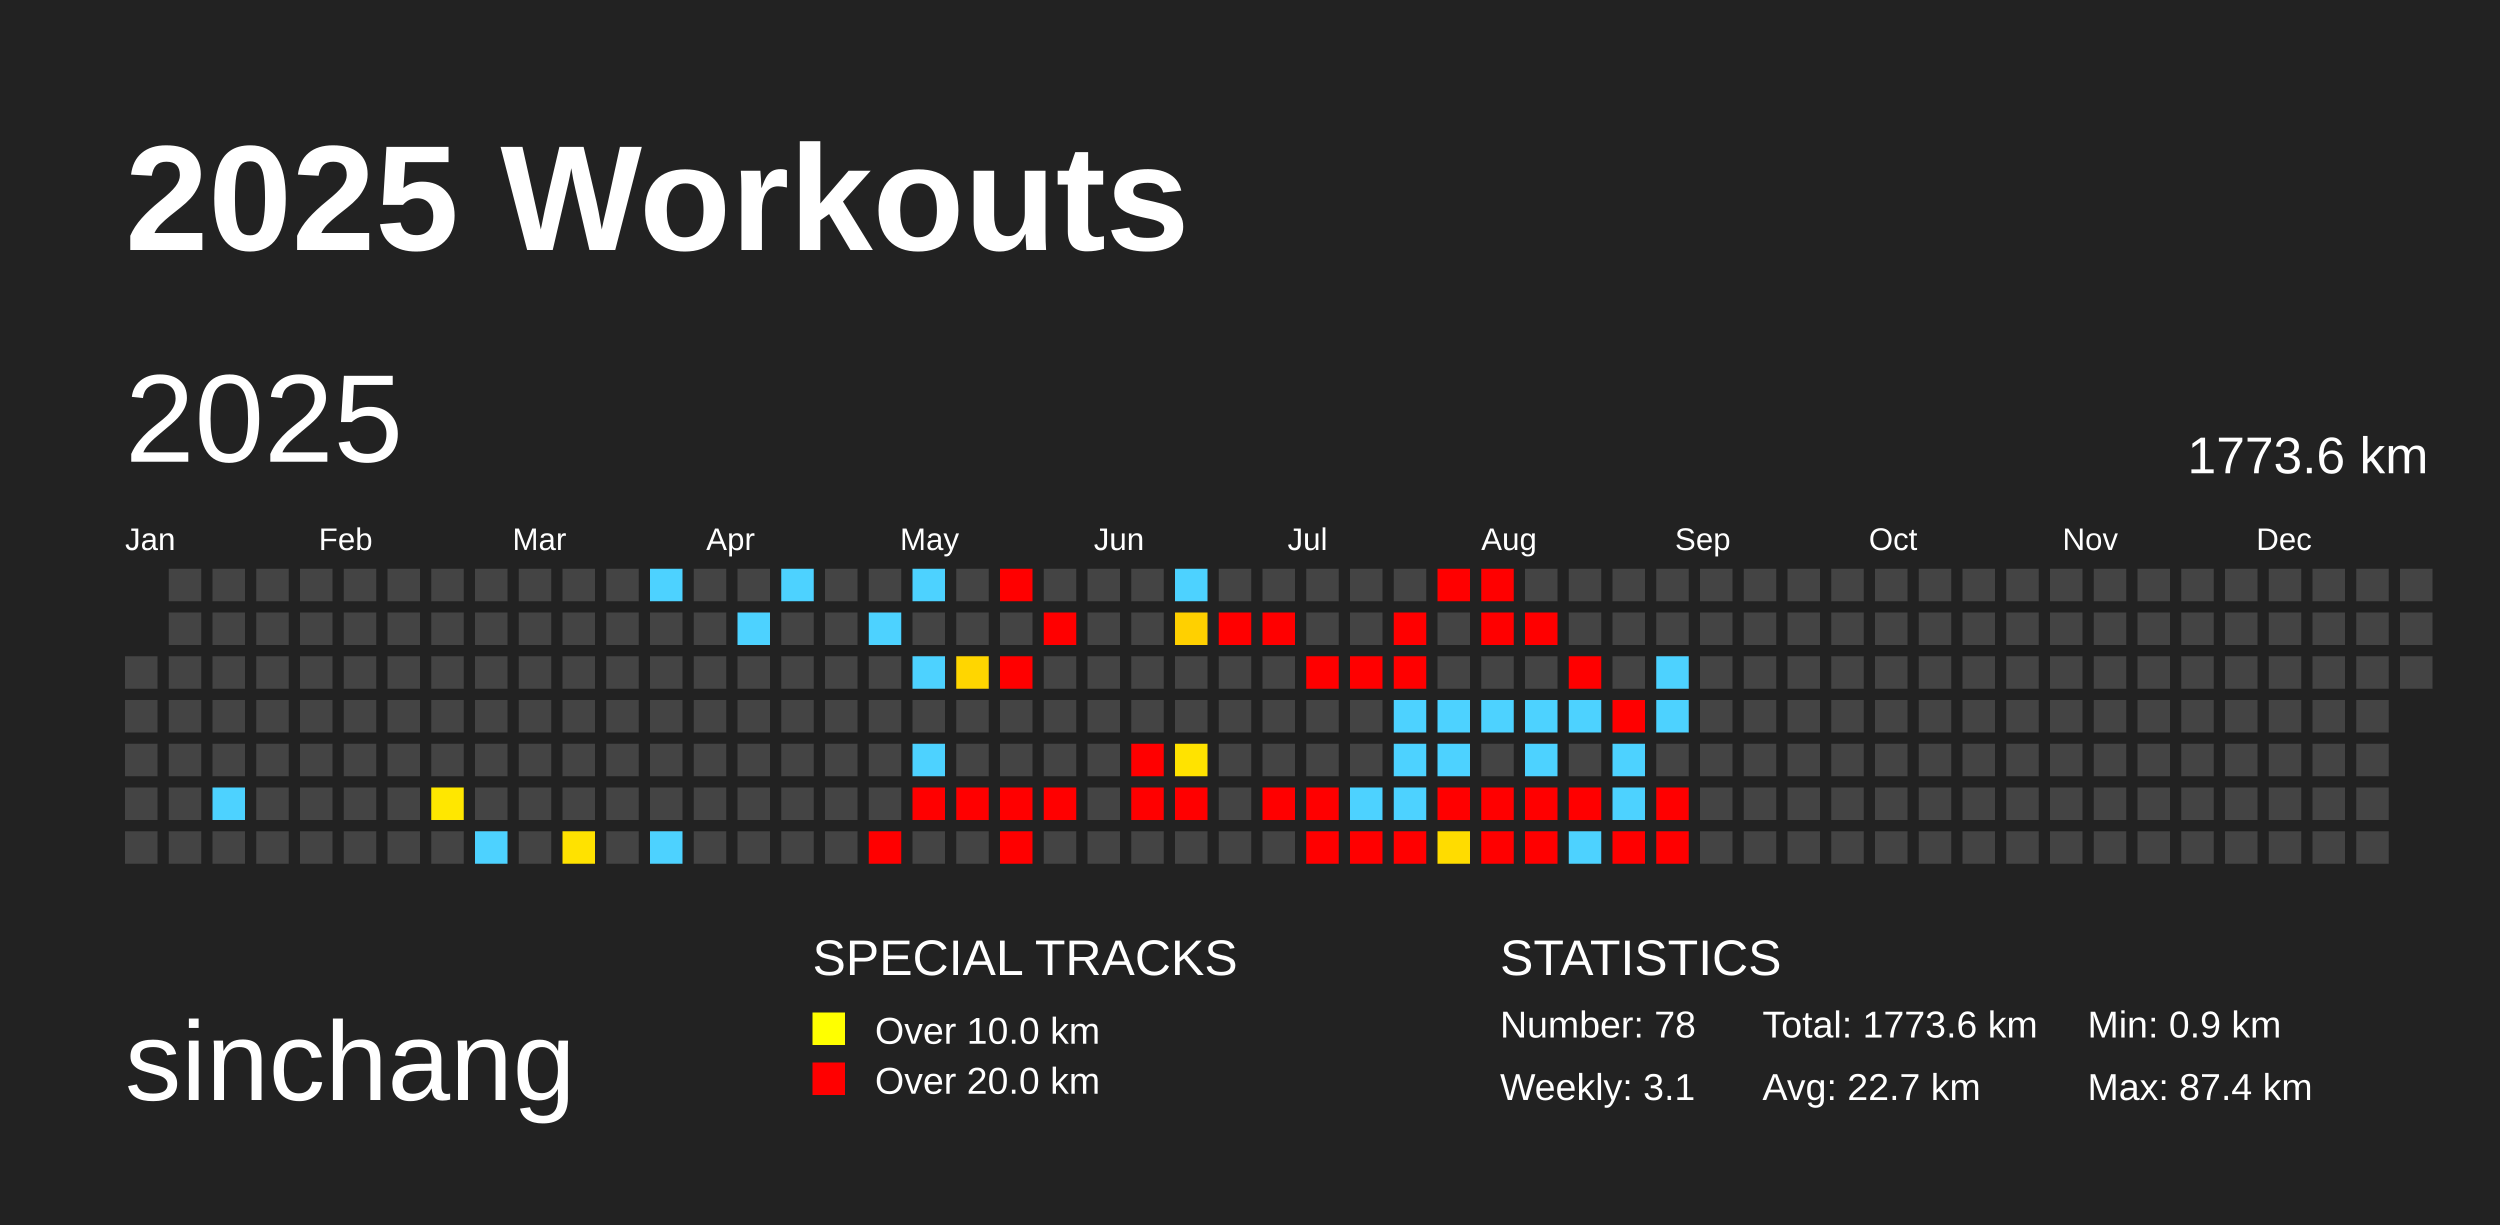
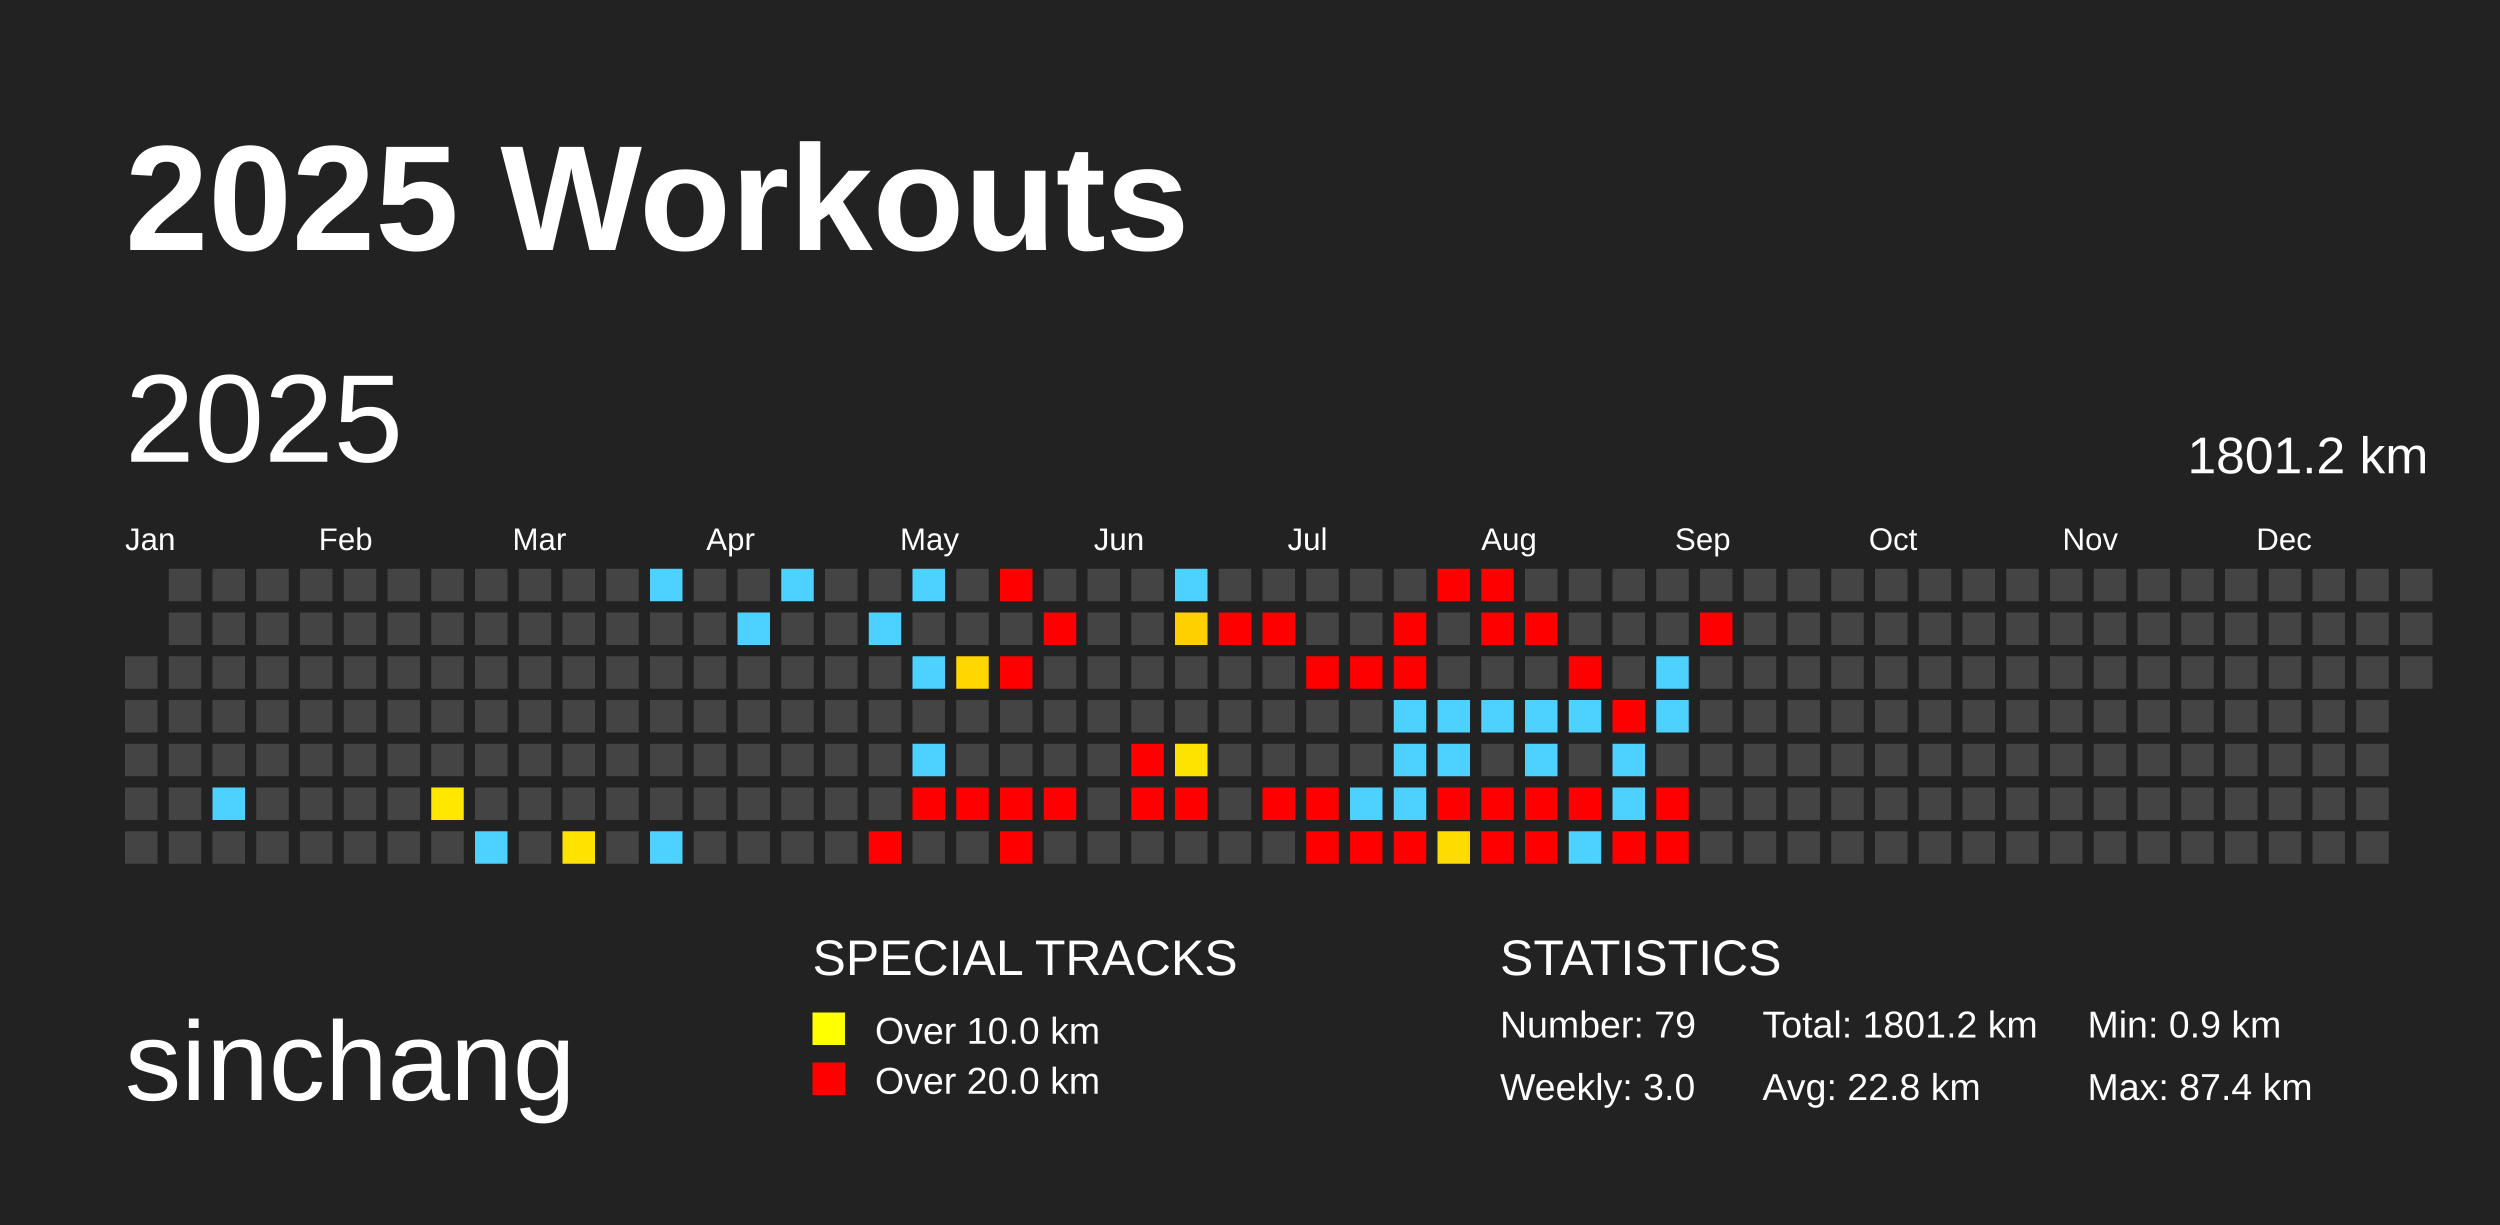
<svg xmlns="http://www.w3.org/2000/svg" baseProfile="full" height="98mm" version="1.1" viewBox="0,0,200,98" width="200mm">
  <defs />
  <rect fill="#222222" height="98" width="200" x="0" y="0" />
  <text fill="#FFFFFF" style="font-size:12px; font-family:Arial; font-weight:bold;" x="10" y="20">2025 Workouts</text>
  <text fill="#FFFFFF" style="font-size:9px; font-family:Arial" x="10" y="88">sinchang</text>
  <text fill="#FFFFFF" style="font-size:4px; font-family:Arial" x="65" y="78">SPECIAL TRACKS</text>
  <rect fill="yellow" height="2.6" width="2.6" x="65" y="81" />
  <text fill="#FFFFFF" style="font-size:3px; font-family:Arial" x="70" y="83.5">Over 10.0 km</text>
  <rect fill="red" height="2.6" width="2.6" x="65" y="85" />
  <text fill="#FFFFFF" style="font-size:3px; font-family:Arial" x="70" y="87.5">Over 20.0 km</text>
  <text fill="#FFFFFF" style="font-size:4px; font-family:Arial" x="120" y="78">STATISTICS</text>
-   <text fill="#FFFFFF" style="font-size:3px; font-family:Arial" x="120" y="83">Number: 78</text>
-   <text fill="#FFFFFF" style="font-size:3px; font-family:Arial" x="120" y="88">Weekly: 3.1</text>
-   <text fill="#FFFFFF" style="font-size:3px; font-family:Arial" x="141" y="83">Total: 1773.6 km</text>
-   <text fill="#FFFFFF" style="font-size:3px; font-family:Arial" x="141" y="88">Avg: 22.7 km</text>
+   <text fill="#FFFFFF" style="font-size:3px; font-family:Arial" x="120" y="83">Number: 79</text>
+   <text fill="#FFFFFF" style="font-size:3px; font-family:Arial" x="120" y="88">Weekly: 3.0</text>
+   <text fill="#FFFFFF" style="font-size:3px; font-family:Arial" x="141" y="83">Total: 1801.2 km</text>
+   <text fill="#FFFFFF" style="font-size:3px; font-family:Arial" x="141" y="88">Avg: 22.8 km</text>
  <text fill="#FFFFFF" style="font-size:3px; font-family:Arial" x="167" y="83">Min: 0.9 km</text>
  <text fill="#FFFFFF" style="font-size:3px; font-family:Arial" x="167" y="88">Max: 87.4 km</text>
  <text dominant-baseline="hanging" fill="#FFFFFF" style="font-size:10.0px; font-family:Arial;" x="10" y="30">2025</text>
-   <text dominant-baseline="hanging" fill="#FFFFFF" style="font-size:4.125px; font-family:Arial;" x="175" y="35">1773.6 km</text>
+   <text dominant-baseline="hanging" fill="#FFFFFF" style="font-size:4.125px; font-family:Arial;" x="175" y="35">1801.2 km</text>
  <text fill="#FFFFFF" style="font-size:2.5px; font-family:Arial" x="10.0" y="44">Jan</text>
  <text fill="#FFFFFF" style="font-size:2.5px; font-family:Arial" x="25.5" y="44">Feb</text>
  <text fill="#FFFFFF" style="font-size:2.5px; font-family:Arial" x="41.0" y="44">Mar</text>
  <text fill="#FFFFFF" style="font-size:2.5px; font-family:Arial" x="56.5" y="44">Apr</text>
  <text fill="#FFFFFF" style="font-size:2.5px; font-family:Arial" x="72.0" y="44">May</text>
  <text fill="#FFFFFF" style="font-size:2.5px; font-family:Arial" x="87.5" y="44">Jun</text>
  <text fill="#FFFFFF" style="font-size:2.5px; font-family:Arial" x="103.0" y="44">Jul</text>
  <text fill="#FFFFFF" style="font-size:2.5px; font-family:Arial" x="118.5" y="44">Aug</text>
  <text fill="#FFFFFF" style="font-size:2.5px; font-family:Arial" x="134.0" y="44">Sep</text>
  <text fill="#FFFFFF" style="font-size:2.5px; font-family:Arial" x="149.5" y="44">Oct</text>
  <text fill="#FFFFFF" style="font-size:2.5px; font-family:Arial" x="165.0" y="44">Nov</text>
  <text fill="#FFFFFF" style="font-size:2.5px; font-family:Arial" x="180.5" y="44">Dec</text>
  <rect fill="#444444" height="2.6" width="2.6" x="10.0" y="52.5" />
  <rect fill="#444444" height="2.6" width="2.6" x="10.0" y="56.0" />
  <rect fill="#444444" height="2.6" width="2.6" x="10.0" y="59.5" />
  <rect fill="#444444" height="2.6" width="2.6" x="10.0" y="63.0" />
  <rect fill="#444444" height="2.6" width="2.6" x="10.0" y="66.5" />
  <rect fill="#444444" height="2.6" width="2.6" x="13.5" y="45.5" />
  <rect fill="#444444" height="2.6" width="2.6" x="13.5" y="49.0" />
  <rect fill="#444444" height="2.6" width="2.6" x="13.5" y="52.5" />
  <rect fill="#444444" height="2.6" width="2.6" x="13.5" y="56.0" />
  <rect fill="#444444" height="2.6" width="2.6" x="13.5" y="59.5" />
  <rect fill="#444444" height="2.6" width="2.6" x="13.5" y="63.0" />
  <rect fill="#444444" height="2.6" width="2.6" x="13.5" y="66.5" />
  <rect fill="#444444" height="2.6" width="2.6" x="17.0" y="45.5" />
  <rect fill="#444444" height="2.6" width="2.6" x="17.0" y="49.0" />
  <rect fill="#444444" height="2.6" width="2.6" x="17.0" y="52.5" />
  <rect fill="#444444" height="2.6" width="2.6" x="17.0" y="56.0" />
  <rect fill="#444444" height="2.6" width="2.6" x="17.0" y="59.5" />
  <rect fill="#4dd2ff" height="2.6" width="2.6" x="17.0" y="63.0" />
  <rect fill="#444444" height="2.6" width="2.6" x="17.0" y="66.5" />
  <rect fill="#444444" height="2.6" width="2.6" x="20.5" y="45.5" />
  <rect fill="#444444" height="2.6" width="2.6" x="20.5" y="49.0" />
  <rect fill="#444444" height="2.6" width="2.6" x="20.5" y="52.5" />
  <rect fill="#444444" height="2.6" width="2.6" x="20.5" y="56.0" />
  <rect fill="#444444" height="2.6" width="2.6" x="20.5" y="59.5" />
  <rect fill="#444444" height="2.6" width="2.6" x="20.5" y="63.0" />
  <rect fill="#444444" height="2.6" width="2.6" x="20.5" y="66.5" />
  <rect fill="#444444" height="2.6" width="2.6" x="24.0" y="45.5" />
  <rect fill="#444444" height="2.6" width="2.6" x="24.0" y="49.0" />
  <rect fill="#444444" height="2.6" width="2.6" x="24.0" y="52.5" />
  <rect fill="#444444" height="2.6" width="2.6" x="24.0" y="56.0" />
  <rect fill="#444444" height="2.6" width="2.6" x="24.0" y="59.5" />
  <rect fill="#444444" height="2.6" width="2.6" x="24.0" y="63.0" />
  <rect fill="#444444" height="2.6" width="2.6" x="24.0" y="66.5" />
  <rect fill="#444444" height="2.6" width="2.6" x="27.5" y="45.5" />
  <rect fill="#444444" height="2.6" width="2.6" x="27.5" y="49.0" />
  <rect fill="#444444" height="2.6" width="2.6" x="27.5" y="52.5" />
  <rect fill="#444444" height="2.6" width="2.6" x="27.5" y="56.0" />
  <rect fill="#444444" height="2.6" width="2.6" x="27.5" y="59.5" />
  <rect fill="#444444" height="2.6" width="2.6" x="27.5" y="63.0" />
  <rect fill="#444444" height="2.6" width="2.6" x="27.5" y="66.5" />
  <rect fill="#444444" height="2.6" width="2.6" x="31.0" y="45.5" />
  <rect fill="#444444" height="2.6" width="2.6" x="31.0" y="49.0" />
  <rect fill="#444444" height="2.6" width="2.6" x="31.0" y="52.5" />
  <rect fill="#444444" height="2.6" width="2.6" x="31.0" y="56.0" />
  <rect fill="#444444" height="2.6" width="2.6" x="31.0" y="59.5" />
  <rect fill="#444444" height="2.6" width="2.6" x="31.0" y="63.0" />
  <rect fill="#444444" height="2.6" width="2.6" x="31.0" y="66.5" />
  <rect fill="#444444" height="2.6" width="2.6" x="34.5" y="45.5" />
  <rect fill="#444444" height="2.6" width="2.6" x="34.5" y="49.0" />
  <rect fill="#444444" height="2.6" width="2.6" x="34.5" y="52.5" />
  <rect fill="#444444" height="2.6" width="2.6" x="34.5" y="56.0" />
  <rect fill="#444444" height="2.6" width="2.6" x="34.5" y="59.5" />
  <rect fill="#ffe700" height="2.6" width="2.6" x="34.5" y="63.0" />
  <rect fill="#444444" height="2.6" width="2.6" x="34.5" y="66.5" />
  <rect fill="#444444" height="2.6" width="2.6" x="38.0" y="45.5" />
  <rect fill="#444444" height="2.6" width="2.6" x="38.0" y="49.0" />
  <rect fill="#444444" height="2.6" width="2.6" x="38.0" y="52.5" />
  <rect fill="#444444" height="2.6" width="2.6" x="38.0" y="56.0" />
  <rect fill="#444444" height="2.6" width="2.6" x="38.0" y="59.5" />
  <rect fill="#444444" height="2.6" width="2.6" x="38.0" y="63.0" />
  <rect fill="#4dd2ff" height="2.6" width="2.6" x="38.0" y="66.5" />
  <rect fill="#444444" height="2.6" width="2.6" x="41.5" y="45.5" />
  <rect fill="#444444" height="2.6" width="2.6" x="41.5" y="49.0" />
  <rect fill="#444444" height="2.6" width="2.6" x="41.5" y="52.5" />
  <rect fill="#444444" height="2.6" width="2.6" x="41.5" y="56.0" />
  <rect fill="#444444" height="2.6" width="2.6" x="41.5" y="59.5" />
  <rect fill="#444444" height="2.6" width="2.6" x="41.5" y="63.0" />
  <rect fill="#444444" height="2.6" width="2.6" x="41.5" y="66.5" />
  <rect fill="#444444" height="2.6" width="2.6" x="45.0" y="45.5" />
  <rect fill="#444444" height="2.6" width="2.6" x="45.0" y="49.0" />
  <rect fill="#444444" height="2.6" width="2.6" x="45.0" y="52.5" />
  <rect fill="#444444" height="2.6" width="2.6" x="45.0" y="56.0" />
  <rect fill="#444444" height="2.6" width="2.6" x="45.0" y="59.5" />
  <rect fill="#444444" height="2.6" width="2.6" x="45.0" y="63.0" />
  <rect fill="#ffe200" height="2.6" width="2.6" x="45.0" y="66.5" />
  <rect fill="#444444" height="2.6" width="2.6" x="48.5" y="45.5" />
  <rect fill="#444444" height="2.6" width="2.6" x="48.5" y="49.0" />
  <rect fill="#444444" height="2.6" width="2.6" x="48.5" y="52.5" />
  <rect fill="#444444" height="2.6" width="2.6" x="48.5" y="56.0" />
  <rect fill="#444444" height="2.6" width="2.6" x="48.5" y="59.5" />
  <rect fill="#444444" height="2.6" width="2.6" x="48.5" y="63.0" />
  <rect fill="#444444" height="2.6" width="2.6" x="48.5" y="66.5" />
  <rect fill="#4dd2ff" height="2.6" width="2.6" x="52.0" y="45.5" />
  <rect fill="#444444" height="2.6" width="2.6" x="52.0" y="49.0" />
  <rect fill="#444444" height="2.6" width="2.6" x="52.0" y="52.5" />
  <rect fill="#444444" height="2.6" width="2.6" x="52.0" y="56.0" />
  <rect fill="#444444" height="2.6" width="2.6" x="52.0" y="59.5" />
  <rect fill="#444444" height="2.6" width="2.6" x="52.0" y="63.0" />
  <rect fill="#4dd2ff" height="2.6" width="2.6" x="52.0" y="66.5" />
  <rect fill="#444444" height="2.6" width="2.6" x="55.5" y="45.5" />
  <rect fill="#444444" height="2.6" width="2.6" x="55.5" y="49.0" />
  <rect fill="#444444" height="2.6" width="2.6" x="55.5" y="52.5" />
  <rect fill="#444444" height="2.6" width="2.6" x="55.5" y="56.0" />
  <rect fill="#444444" height="2.6" width="2.6" x="55.5" y="59.5" />
  <rect fill="#444444" height="2.6" width="2.6" x="55.5" y="63.0" />
  <rect fill="#444444" height="2.6" width="2.6" x="55.5" y="66.5" />
  <rect fill="#444444" height="2.6" width="2.6" x="59.0" y="45.5" />
  <rect fill="#4dd2ff" height="2.6" width="2.6" x="59.0" y="49.0" />
  <rect fill="#444444" height="2.6" width="2.6" x="59.0" y="52.5" />
  <rect fill="#444444" height="2.6" width="2.6" x="59.0" y="56.0" />
  <rect fill="#444444" height="2.6" width="2.6" x="59.0" y="59.5" />
  <rect fill="#444444" height="2.6" width="2.6" x="59.0" y="63.0" />
  <rect fill="#444444" height="2.6" width="2.6" x="59.0" y="66.5" />
  <rect fill="#4dd2ff" height="2.6" width="2.6" x="62.5" y="45.5" />
  <rect fill="#444444" height="2.6" width="2.6" x="62.5" y="49.0" />
  <rect fill="#444444" height="2.6" width="2.6" x="62.5" y="52.5" />
  <rect fill="#444444" height="2.6" width="2.6" x="62.5" y="56.0" />
  <rect fill="#444444" height="2.6" width="2.6" x="62.5" y="59.5" />
  <rect fill="#444444" height="2.6" width="2.6" x="62.5" y="63.0" />
  <rect fill="#444444" height="2.6" width="2.6" x="62.5" y="66.5" />
  <rect fill="#444444" height="2.6" width="2.6" x="66.0" y="45.5" />
  <rect fill="#444444" height="2.6" width="2.6" x="66.0" y="49.0" />
  <rect fill="#444444" height="2.6" width="2.6" x="66.0" y="52.5" />
  <rect fill="#444444" height="2.6" width="2.6" x="66.0" y="56.0" />
  <rect fill="#444444" height="2.6" width="2.6" x="66.0" y="59.5" />
  <rect fill="#444444" height="2.6" width="2.6" x="66.0" y="63.0" />
  <rect fill="#444444" height="2.6" width="2.6" x="66.0" y="66.5" />
  <rect fill="#444444" height="2.6" width="2.6" x="69.5" y="45.5" />
  <rect fill="#4dd2ff" height="2.6" width="2.6" x="69.5" y="49.0" />
  <rect fill="#444444" height="2.6" width="2.6" x="69.5" y="52.5" />
  <rect fill="#444444" height="2.6" width="2.6" x="69.5" y="56.0" />
  <rect fill="#444444" height="2.6" width="2.6" x="69.5" y="59.5" />
  <rect fill="#444444" height="2.6" width="2.6" x="69.5" y="63.0" />
  <rect fill="red" height="2.6" width="2.6" x="69.5" y="66.5" />
  <rect fill="#4dd2ff" height="2.6" width="2.6" x="73.0" y="45.5" />
  <rect fill="#444444" height="2.6" width="2.6" x="73.0" y="49.0" />
  <rect fill="#4dd2ff" height="2.6" width="2.6" x="73.0" y="52.5" />
  <rect fill="#444444" height="2.6" width="2.6" x="73.0" y="56.0" />
  <rect fill="#4dd2ff" height="2.6" width="2.6" x="73.0" y="59.5" />
  <rect fill="red" height="2.6" width="2.6" x="73.0" y="63.0" />
  <rect fill="#444444" height="2.6" width="2.6" x="73.0" y="66.5" />
  <rect fill="#444444" height="2.6" width="2.6" x="76.5" y="45.5" />
  <rect fill="#444444" height="2.6" width="2.6" x="76.5" y="49.0" />
  <rect fill="#ffd600" height="2.6" width="2.6" x="76.5" y="52.5" />
  <rect fill="#444444" height="2.6" width="2.6" x="76.5" y="56.0" />
  <rect fill="#444444" height="2.6" width="2.6" x="76.5" y="59.5" />
  <rect fill="red" height="2.6" width="2.6" x="76.5" y="63.0" />
  <rect fill="#444444" height="2.6" width="2.6" x="76.5" y="66.5" />
  <rect fill="red" height="2.6" width="2.6" x="80.0" y="45.5" />
  <rect fill="#444444" height="2.6" width="2.6" x="80.0" y="49.0" />
  <rect fill="red" height="2.6" width="2.6" x="80.0" y="52.5" />
  <rect fill="#444444" height="2.6" width="2.6" x="80.0" y="56.0" />
  <rect fill="#444444" height="2.6" width="2.6" x="80.0" y="59.5" />
  <rect fill="red" height="2.6" width="2.6" x="80.0" y="63.0" />
  <rect fill="red" height="2.6" width="2.6" x="80.0" y="66.5" />
  <rect fill="#444444" height="2.6" width="2.6" x="83.5" y="45.5" />
  <rect fill="red" height="2.6" width="2.6" x="83.5" y="49.0" />
  <rect fill="#444444" height="2.6" width="2.6" x="83.5" y="52.5" />
  <rect fill="#444444" height="2.6" width="2.6" x="83.5" y="56.0" />
  <rect fill="#444444" height="2.6" width="2.6" x="83.5" y="59.5" />
  <rect fill="red" height="2.6" width="2.6" x="83.5" y="63.0" />
  <rect fill="#444444" height="2.6" width="2.6" x="83.5" y="66.5" />
  <rect fill="#444444" height="2.6" width="2.6" x="87.0" y="45.5" />
  <rect fill="#444444" height="2.6" width="2.6" x="87.0" y="49.0" />
  <rect fill="#444444" height="2.6" width="2.6" x="87.0" y="52.5" />
  <rect fill="#444444" height="2.6" width="2.6" x="87.0" y="56.0" />
  <rect fill="#444444" height="2.6" width="2.6" x="87.0" y="59.5" />
  <rect fill="#444444" height="2.6" width="2.6" x="87.0" y="63.0" />
  <rect fill="#444444" height="2.6" width="2.6" x="87.0" y="66.5" />
  <rect fill="#444444" height="2.6" width="2.6" x="90.5" y="45.5" />
  <rect fill="#444444" height="2.6" width="2.6" x="90.5" y="49.0" />
  <rect fill="#444444" height="2.6" width="2.6" x="90.5" y="52.5" />
  <rect fill="#444444" height="2.6" width="2.6" x="90.5" y="56.0" />
  <rect fill="red" height="2.6" width="2.6" x="90.5" y="59.5" />
  <rect fill="red" height="2.6" width="2.6" x="90.5" y="63.0" />
  <rect fill="#444444" height="2.6" width="2.6" x="90.5" y="66.5" />
  <rect fill="#4dd2ff" height="2.6" width="2.6" x="94.0" y="45.5" />
  <rect fill="#ffd000" height="2.6" width="2.6" x="94.0" y="49.0" />
  <rect fill="#444444" height="2.6" width="2.6" x="94.0" y="52.5" />
  <rect fill="#444444" height="2.6" width="2.6" x="94.0" y="56.0" />
  <rect fill="#ffe300" height="2.6" width="2.6" x="94.0" y="59.5" />
  <rect fill="red" height="2.6" width="2.6" x="94.0" y="63.0" />
  <rect fill="#444444" height="2.6" width="2.6" x="94.0" y="66.5" />
  <rect fill="#444444" height="2.6" width="2.6" x="97.5" y="45.5" />
  <rect fill="red" height="2.6" width="2.6" x="97.5" y="49.0" />
  <rect fill="#444444" height="2.6" width="2.6" x="97.5" y="52.5" />
  <rect fill="#444444" height="2.6" width="2.6" x="97.5" y="56.0" />
  <rect fill="#444444" height="2.6" width="2.6" x="97.5" y="59.5" />
  <rect fill="#444444" height="2.6" width="2.6" x="97.5" y="63.0" />
  <rect fill="#444444" height="2.6" width="2.6" x="97.5" y="66.5" />
  <rect fill="#444444" height="2.6" width="2.6" x="101.0" y="45.5" />
  <rect fill="red" height="2.6" width="2.6" x="101.0" y="49.0" />
  <rect fill="#444444" height="2.6" width="2.6" x="101.0" y="52.5" />
  <rect fill="#444444" height="2.6" width="2.6" x="101.0" y="56.0" />
  <rect fill="#444444" height="2.6" width="2.6" x="101.0" y="59.5" />
  <rect fill="red" height="2.6" width="2.6" x="101.0" y="63.0" />
  <rect fill="#444444" height="2.6" width="2.6" x="101.0" y="66.5" />
  <rect fill="#444444" height="2.6" width="2.6" x="104.5" y="45.5" />
  <rect fill="#444444" height="2.6" width="2.6" x="104.5" y="49.0" />
  <rect fill="red" height="2.6" width="2.6" x="104.5" y="52.5" />
  <rect fill="#444444" height="2.6" width="2.6" x="104.5" y="56.0" />
  <rect fill="#444444" height="2.6" width="2.6" x="104.5" y="59.5" />
  <rect fill="red" height="2.6" width="2.6" x="104.5" y="63.0" />
  <rect fill="red" height="2.6" width="2.6" x="104.5" y="66.5" />
  <rect fill="#444444" height="2.6" width="2.6" x="108.0" y="45.5" />
  <rect fill="#444444" height="2.6" width="2.6" x="108.0" y="49.0" />
  <rect fill="red" height="2.6" width="2.6" x="108.0" y="52.5" />
  <rect fill="#444444" height="2.6" width="2.6" x="108.0" y="56.0" />
  <rect fill="#444444" height="2.6" width="2.6" x="108.0" y="59.5" />
  <rect fill="#4dd2ff" height="2.6" width="2.6" x="108.0" y="63.0" />
  <rect fill="red" height="2.6" width="2.6" x="108.0" y="66.5" />
  <rect fill="#444444" height="2.6" width="2.6" x="111.5" y="45.5" />
  <rect fill="red" height="2.6" width="2.6" x="111.5" y="49.0" />
  <rect fill="red" height="2.6" width="2.6" x="111.5" y="52.5" />
  <rect fill="#4dd2ff" height="2.6" width="2.6" x="111.5" y="56.0" />
  <rect fill="#4dd2ff" height="2.6" width="2.6" x="111.5" y="59.5" />
  <rect fill="#4dd2ff" height="2.6" width="2.6" x="111.5" y="63.0" />
  <rect fill="red" height="2.6" width="2.6" x="111.5" y="66.5" />
  <rect fill="red" height="2.6" width="2.6" x="115.0" y="45.5" />
  <rect fill="#444444" height="2.6" width="2.6" x="115.0" y="49.0" />
  <rect fill="#444444" height="2.6" width="2.6" x="115.0" y="52.5" />
  <rect fill="#4dd2ff" height="2.6" width="2.6" x="115.0" y="56.0" />
  <rect fill="#4dd2ff" height="2.6" width="2.6" x="115.0" y="59.5" />
  <rect fill="red" height="2.6" width="2.6" x="115.0" y="63.0" />
  <rect fill="#ffdc00" height="2.6" width="2.6" x="115.0" y="66.5" />
  <rect fill="red" height="2.6" width="2.6" x="118.5" y="45.5" />
  <rect fill="red" height="2.6" width="2.6" x="118.5" y="49.0" />
  <rect fill="#444444" height="2.6" width="2.6" x="118.5" y="52.5" />
  <rect fill="#4dd2ff" height="2.6" width="2.6" x="118.5" y="56.0" />
  <rect fill="#444444" height="2.6" width="2.6" x="118.5" y="59.5" />
  <rect fill="red" height="2.6" width="2.6" x="118.5" y="63.0" />
  <rect fill="red" height="2.6" width="2.6" x="118.5" y="66.5" />
  <rect fill="#444444" height="2.6" width="2.6" x="122.0" y="45.5" />
  <rect fill="red" height="2.6" width="2.6" x="122.0" y="49.0" />
  <rect fill="#444444" height="2.6" width="2.6" x="122.0" y="52.5" />
  <rect fill="#4dd2ff" height="2.6" width="2.6" x="122.0" y="56.0" />
  <rect fill="#4dd2ff" height="2.6" width="2.6" x="122.0" y="59.5" />
  <rect fill="red" height="2.6" width="2.6" x="122.0" y="63.0" />
  <rect fill="red" height="2.6" width="2.6" x="122.0" y="66.5" />
  <rect fill="#444444" height="2.6" width="2.6" x="125.5" y="45.5" />
  <rect fill="#444444" height="2.6" width="2.6" x="125.5" y="49.0" />
  <rect fill="red" height="2.6" width="2.6" x="125.5" y="52.5" />
  <rect fill="#4dd2ff" height="2.6" width="2.6" x="125.5" y="56.0" />
  <rect fill="#444444" height="2.6" width="2.6" x="125.5" y="59.5" />
  <rect fill="red" height="2.6" width="2.6" x="125.5" y="63.0" />
  <rect fill="#4dd2ff" height="2.6" width="2.6" x="125.5" y="66.5" />
  <rect fill="#444444" height="2.6" width="2.6" x="129.0" y="45.5" />
  <rect fill="#444444" height="2.6" width="2.6" x="129.0" y="49.0" />
  <rect fill="#444444" height="2.6" width="2.6" x="129.0" y="52.5" />
  <rect fill="red" height="2.6" width="2.6" x="129.0" y="56.0" />
  <rect fill="#4dd2ff" height="2.6" width="2.6" x="129.0" y="59.5" />
  <rect fill="#4dd2ff" height="2.6" width="2.6" x="129.0" y="63.0" />
  <rect fill="red" height="2.6" width="2.6" x="129.0" y="66.5" />
  <rect fill="#444444" height="2.6" width="2.6" x="132.5" y="45.5" />
  <rect fill="#444444" height="2.6" width="2.6" x="132.5" y="49.0" />
  <rect fill="#4dd2ff" height="2.6" width="2.6" x="132.5" y="52.5" />
  <rect fill="#4dd2ff" height="2.6" width="2.6" x="132.5" y="56.0" />
  <rect fill="#444444" height="2.6" width="2.6" x="132.5" y="59.5" />
  <rect fill="red" height="2.6" width="2.6" x="132.5" y="63.0" />
  <rect fill="red" height="2.6" width="2.6" x="132.5" y="66.5" />
  <rect fill="#444444" height="2.6" width="2.6" x="136.0" y="45.5" />
-   <rect fill="#444444" height="2.6" width="2.6" x="136.0" y="49.0" />
+   <rect fill="red" height="2.6" width="2.6" x="136.0" y="49.0" />
  <rect fill="#444444" height="2.6" width="2.6" x="136.0" y="52.5" />
  <rect fill="#444444" height="2.6" width="2.6" x="136.0" y="56.0" />
  <rect fill="#444444" height="2.6" width="2.6" x="136.0" y="59.5" />
  <rect fill="#444444" height="2.6" width="2.6" x="136.0" y="63.0" />
  <rect fill="#444444" height="2.6" width="2.6" x="136.0" y="66.5" />
  <rect fill="#444444" height="2.6" width="2.6" x="139.5" y="45.5" />
  <rect fill="#444444" height="2.6" width="2.6" x="139.5" y="49.0" />
  <rect fill="#444444" height="2.6" width="2.6" x="139.5" y="52.5" />
  <rect fill="#444444" height="2.6" width="2.6" x="139.5" y="56.0" />
  <rect fill="#444444" height="2.6" width="2.6" x="139.5" y="59.5" />
  <rect fill="#444444" height="2.6" width="2.6" x="139.5" y="63.0" />
  <rect fill="#444444" height="2.6" width="2.6" x="139.5" y="66.5" />
  <rect fill="#444444" height="2.6" width="2.6" x="143.0" y="45.5" />
  <rect fill="#444444" height="2.6" width="2.6" x="143.0" y="49.0" />
  <rect fill="#444444" height="2.6" width="2.6" x="143.0" y="52.5" />
  <rect fill="#444444" height="2.6" width="2.6" x="143.0" y="56.0" />
  <rect fill="#444444" height="2.6" width="2.6" x="143.0" y="59.5" />
  <rect fill="#444444" height="2.6" width="2.6" x="143.0" y="63.0" />
  <rect fill="#444444" height="2.6" width="2.6" x="143.0" y="66.5" />
  <rect fill="#444444" height="2.6" width="2.6" x="146.5" y="45.5" />
  <rect fill="#444444" height="2.6" width="2.6" x="146.5" y="49.0" />
  <rect fill="#444444" height="2.6" width="2.6" x="146.5" y="52.5" />
  <rect fill="#444444" height="2.6" width="2.6" x="146.5" y="56.0" />
  <rect fill="#444444" height="2.6" width="2.6" x="146.5" y="59.5" />
  <rect fill="#444444" height="2.6" width="2.6" x="146.5" y="63.0" />
  <rect fill="#444444" height="2.6" width="2.6" x="146.5" y="66.5" />
  <rect fill="#444444" height="2.6" width="2.6" x="150.0" y="45.5" />
  <rect fill="#444444" height="2.6" width="2.6" x="150.0" y="49.0" />
  <rect fill="#444444" height="2.6" width="2.6" x="150.0" y="52.5" />
  <rect fill="#444444" height="2.6" width="2.6" x="150.0" y="56.0" />
  <rect fill="#444444" height="2.6" width="2.6" x="150.0" y="59.5" />
  <rect fill="#444444" height="2.6" width="2.6" x="150.0" y="63.0" />
  <rect fill="#444444" height="2.6" width="2.6" x="150.0" y="66.5" />
  <rect fill="#444444" height="2.6" width="2.6" x="153.5" y="45.5" />
  <rect fill="#444444" height="2.6" width="2.6" x="153.5" y="49.0" />
  <rect fill="#444444" height="2.6" width="2.6" x="153.5" y="52.5" />
  <rect fill="#444444" height="2.6" width="2.6" x="153.5" y="56.0" />
  <rect fill="#444444" height="2.6" width="2.6" x="153.5" y="59.5" />
  <rect fill="#444444" height="2.6" width="2.6" x="153.5" y="63.0" />
  <rect fill="#444444" height="2.6" width="2.6" x="153.5" y="66.5" />
  <rect fill="#444444" height="2.6" width="2.6" x="157.0" y="45.5" />
  <rect fill="#444444" height="2.6" width="2.6" x="157.0" y="49.0" />
  <rect fill="#444444" height="2.6" width="2.6" x="157.0" y="52.5" />
  <rect fill="#444444" height="2.6" width="2.6" x="157.0" y="56.0" />
  <rect fill="#444444" height="2.6" width="2.6" x="157.0" y="59.5" />
  <rect fill="#444444" height="2.6" width="2.6" x="157.0" y="63.0" />
  <rect fill="#444444" height="2.6" width="2.6" x="157.0" y="66.5" />
  <rect fill="#444444" height="2.6" width="2.6" x="160.5" y="45.5" />
  <rect fill="#444444" height="2.6" width="2.6" x="160.5" y="49.0" />
  <rect fill="#444444" height="2.6" width="2.6" x="160.5" y="52.5" />
  <rect fill="#444444" height="2.6" width="2.6" x="160.5" y="56.0" />
  <rect fill="#444444" height="2.6" width="2.6" x="160.5" y="59.5" />
  <rect fill="#444444" height="2.6" width="2.6" x="160.5" y="63.0" />
  <rect fill="#444444" height="2.6" width="2.6" x="160.5" y="66.5" />
  <rect fill="#444444" height="2.6" width="2.6" x="164.0" y="45.5" />
  <rect fill="#444444" height="2.6" width="2.6" x="164.0" y="49.0" />
  <rect fill="#444444" height="2.6" width="2.6" x="164.0" y="52.5" />
  <rect fill="#444444" height="2.6" width="2.6" x="164.0" y="56.0" />
  <rect fill="#444444" height="2.6" width="2.6" x="164.0" y="59.5" />
  <rect fill="#444444" height="2.6" width="2.6" x="164.0" y="63.0" />
  <rect fill="#444444" height="2.6" width="2.6" x="164.0" y="66.5" />
  <rect fill="#444444" height="2.6" width="2.6" x="167.5" y="45.5" />
  <rect fill="#444444" height="2.6" width="2.6" x="167.5" y="49.0" />
  <rect fill="#444444" height="2.6" width="2.6" x="167.5" y="52.5" />
  <rect fill="#444444" height="2.6" width="2.6" x="167.5" y="56.0" />
  <rect fill="#444444" height="2.6" width="2.6" x="167.5" y="59.5" />
  <rect fill="#444444" height="2.6" width="2.6" x="167.5" y="63.0" />
  <rect fill="#444444" height="2.6" width="2.6" x="167.5" y="66.5" />
  <rect fill="#444444" height="2.6" width="2.6" x="171.0" y="45.5" />
  <rect fill="#444444" height="2.6" width="2.6" x="171.0" y="49.0" />
  <rect fill="#444444" height="2.6" width="2.6" x="171.0" y="52.5" />
  <rect fill="#444444" height="2.6" width="2.6" x="171.0" y="56.0" />
  <rect fill="#444444" height="2.6" width="2.6" x="171.0" y="59.5" />
  <rect fill="#444444" height="2.6" width="2.6" x="171.0" y="63.0" />
  <rect fill="#444444" height="2.6" width="2.6" x="171.0" y="66.5" />
  <rect fill="#444444" height="2.6" width="2.6" x="174.5" y="45.5" />
  <rect fill="#444444" height="2.6" width="2.6" x="174.5" y="49.0" />
  <rect fill="#444444" height="2.6" width="2.6" x="174.5" y="52.5" />
  <rect fill="#444444" height="2.6" width="2.6" x="174.5" y="56.0" />
  <rect fill="#444444" height="2.6" width="2.6" x="174.5" y="59.5" />
  <rect fill="#444444" height="2.6" width="2.6" x="174.5" y="63.0" />
  <rect fill="#444444" height="2.6" width="2.6" x="174.5" y="66.5" />
  <rect fill="#444444" height="2.6" width="2.6" x="178.0" y="45.5" />
  <rect fill="#444444" height="2.6" width="2.6" x="178.0" y="49.0" />
  <rect fill="#444444" height="2.6" width="2.6" x="178.0" y="52.5" />
  <rect fill="#444444" height="2.6" width="2.6" x="178.0" y="56.0" />
  <rect fill="#444444" height="2.6" width="2.6" x="178.0" y="59.5" />
  <rect fill="#444444" height="2.6" width="2.6" x="178.0" y="63.0" />
  <rect fill="#444444" height="2.6" width="2.6" x="178.0" y="66.5" />
  <rect fill="#444444" height="2.6" width="2.6" x="181.5" y="45.5" />
  <rect fill="#444444" height="2.6" width="2.6" x="181.5" y="49.0" />
  <rect fill="#444444" height="2.6" width="2.6" x="181.5" y="52.5" />
  <rect fill="#444444" height="2.6" width="2.6" x="181.5" y="56.0" />
  <rect fill="#444444" height="2.6" width="2.6" x="181.5" y="59.5" />
  <rect fill="#444444" height="2.6" width="2.6" x="181.5" y="63.0" />
  <rect fill="#444444" height="2.6" width="2.6" x="181.5" y="66.5" />
  <rect fill="#444444" height="2.6" width="2.6" x="185.0" y="45.5" />
  <rect fill="#444444" height="2.6" width="2.6" x="185.0" y="49.0" />
  <rect fill="#444444" height="2.6" width="2.6" x="185.0" y="52.5" />
  <rect fill="#444444" height="2.6" width="2.6" x="185.0" y="56.0" />
  <rect fill="#444444" height="2.6" width="2.6" x="185.0" y="59.5" />
  <rect fill="#444444" height="2.6" width="2.6" x="185.0" y="63.0" />
  <rect fill="#444444" height="2.6" width="2.6" x="185.0" y="66.5" />
  <rect fill="#444444" height="2.6" width="2.6" x="188.5" y="45.5" />
  <rect fill="#444444" height="2.6" width="2.6" x="188.5" y="49.0" />
  <rect fill="#444444" height="2.6" width="2.6" x="188.5" y="52.5" />
  <rect fill="#444444" height="2.6" width="2.6" x="188.5" y="56.0" />
  <rect fill="#444444" height="2.6" width="2.6" x="188.5" y="59.5" />
  <rect fill="#444444" height="2.6" width="2.6" x="188.5" y="63.0" />
  <rect fill="#444444" height="2.6" width="2.6" x="188.5" y="66.5" />
  <rect fill="#444444" height="2.6" width="2.6" x="192.0" y="45.5" />
  <rect fill="#444444" height="2.6" width="2.6" x="192.0" y="49.0" />
  <rect fill="#444444" height="2.6" width="2.6" x="192.0" y="52.5" />
</svg>
